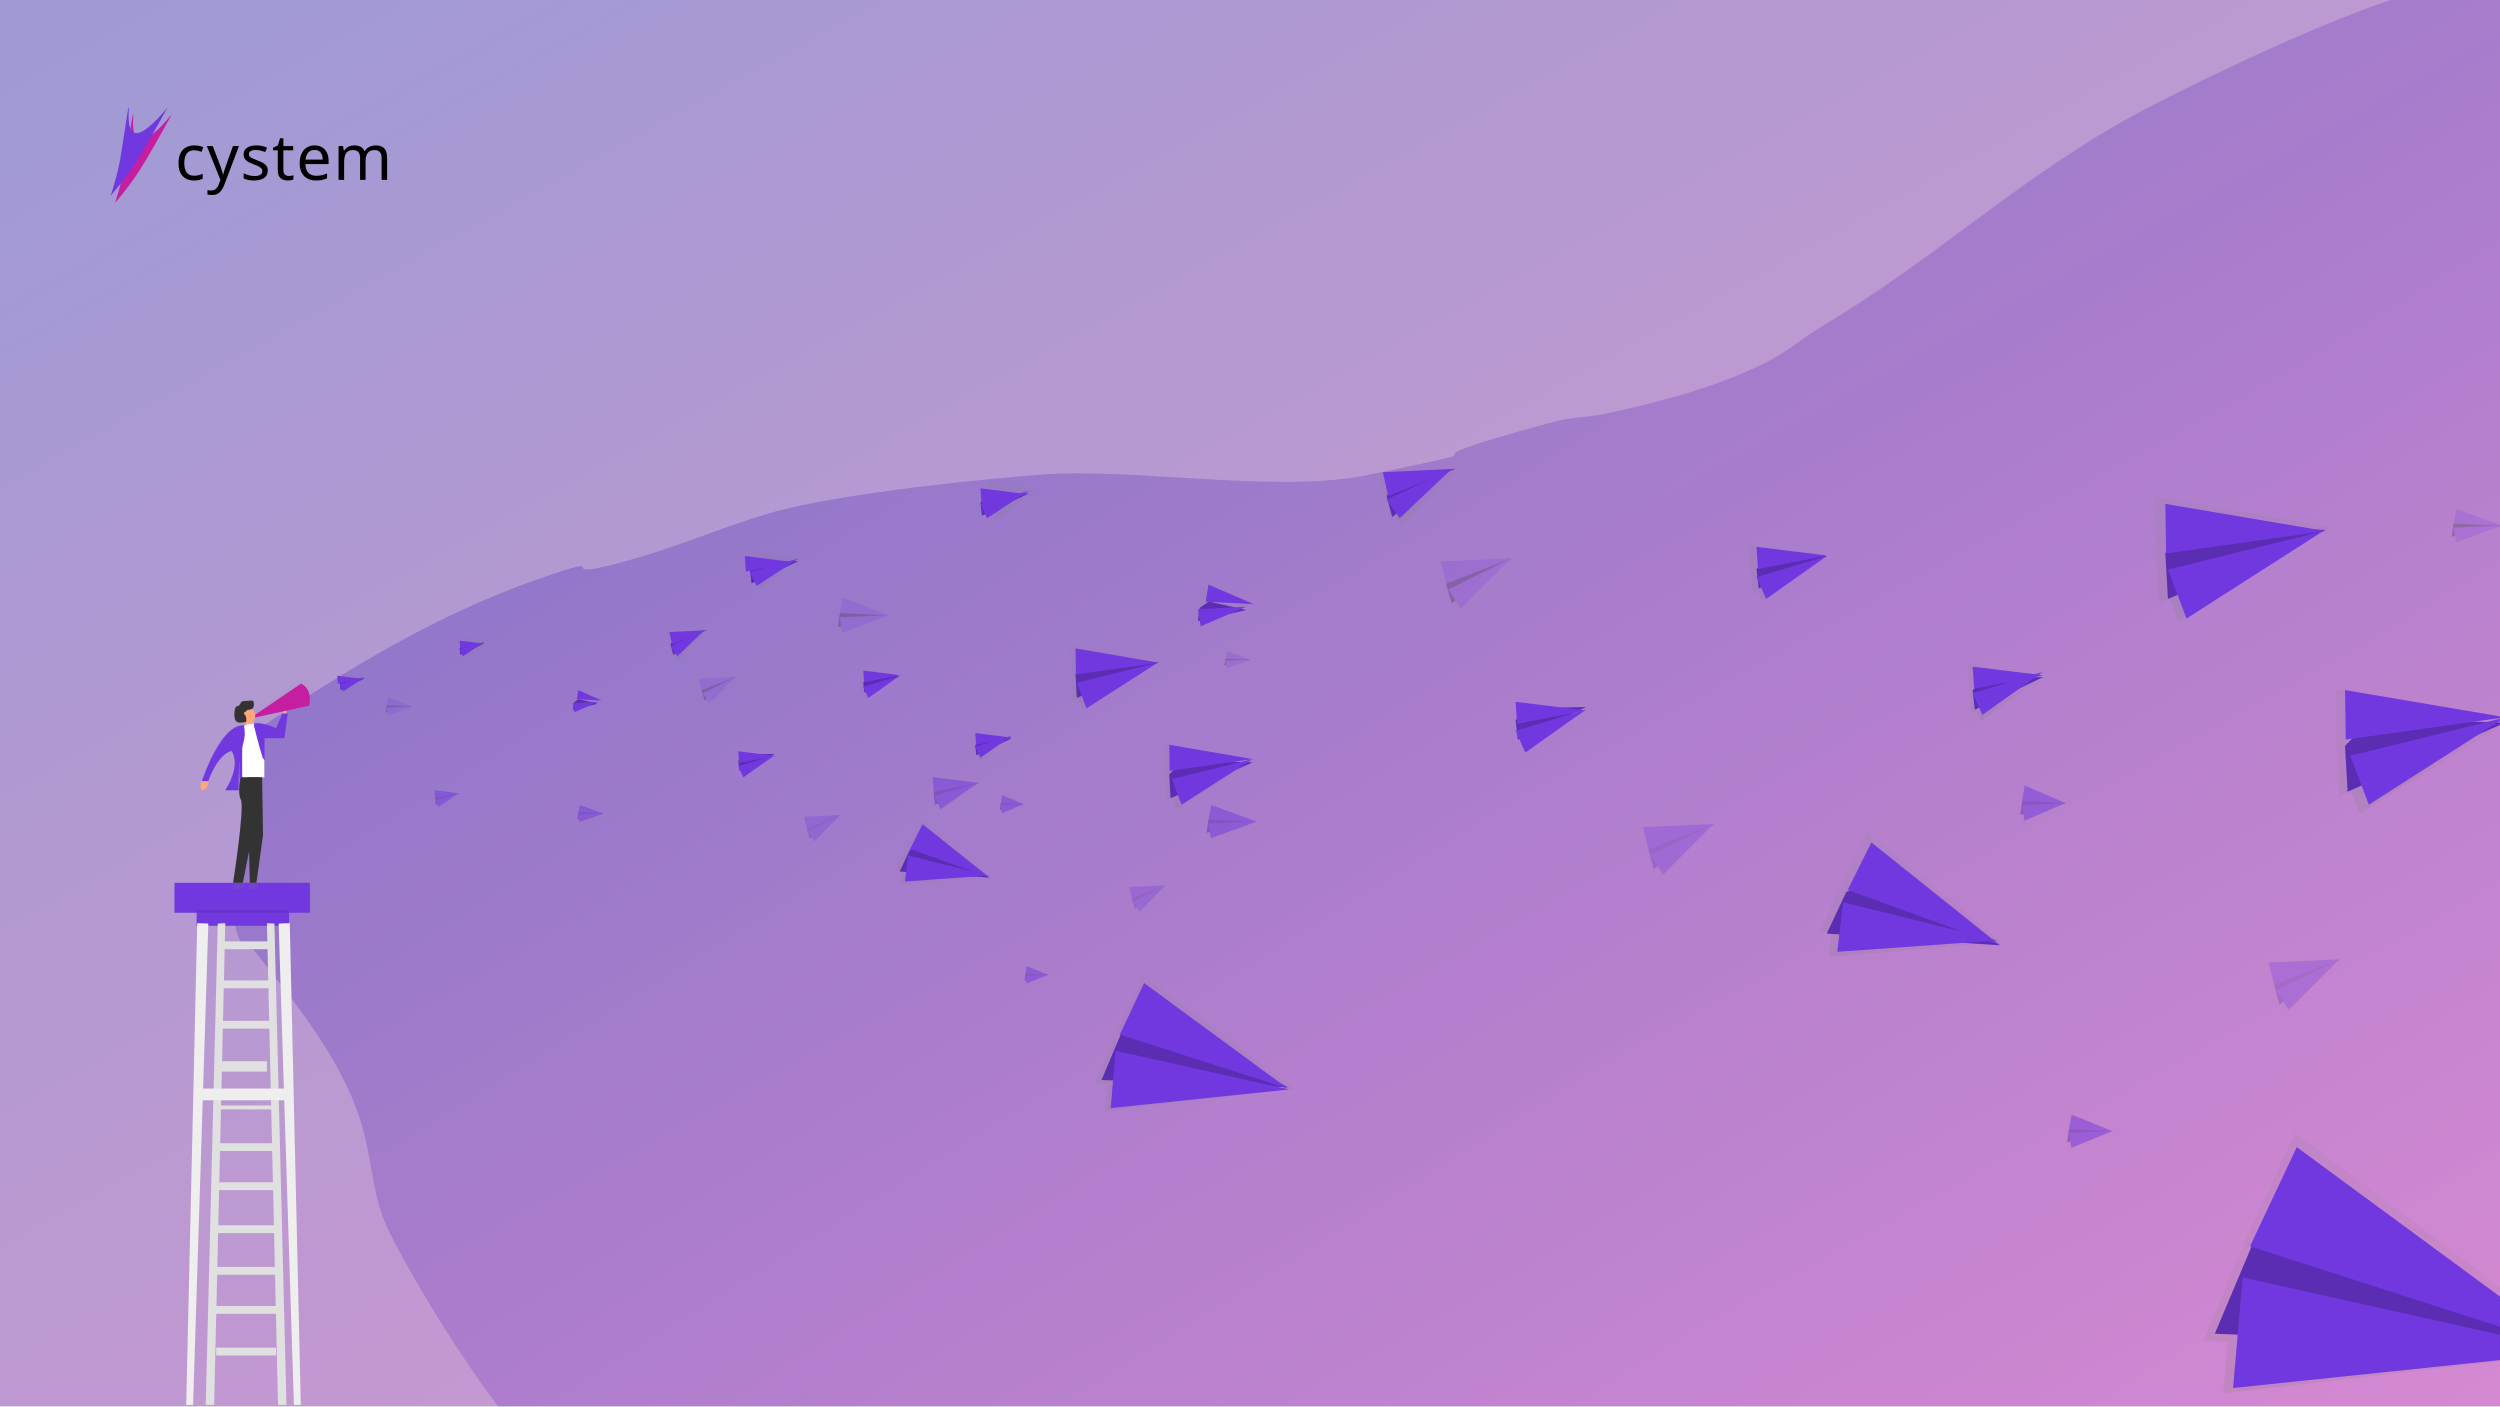
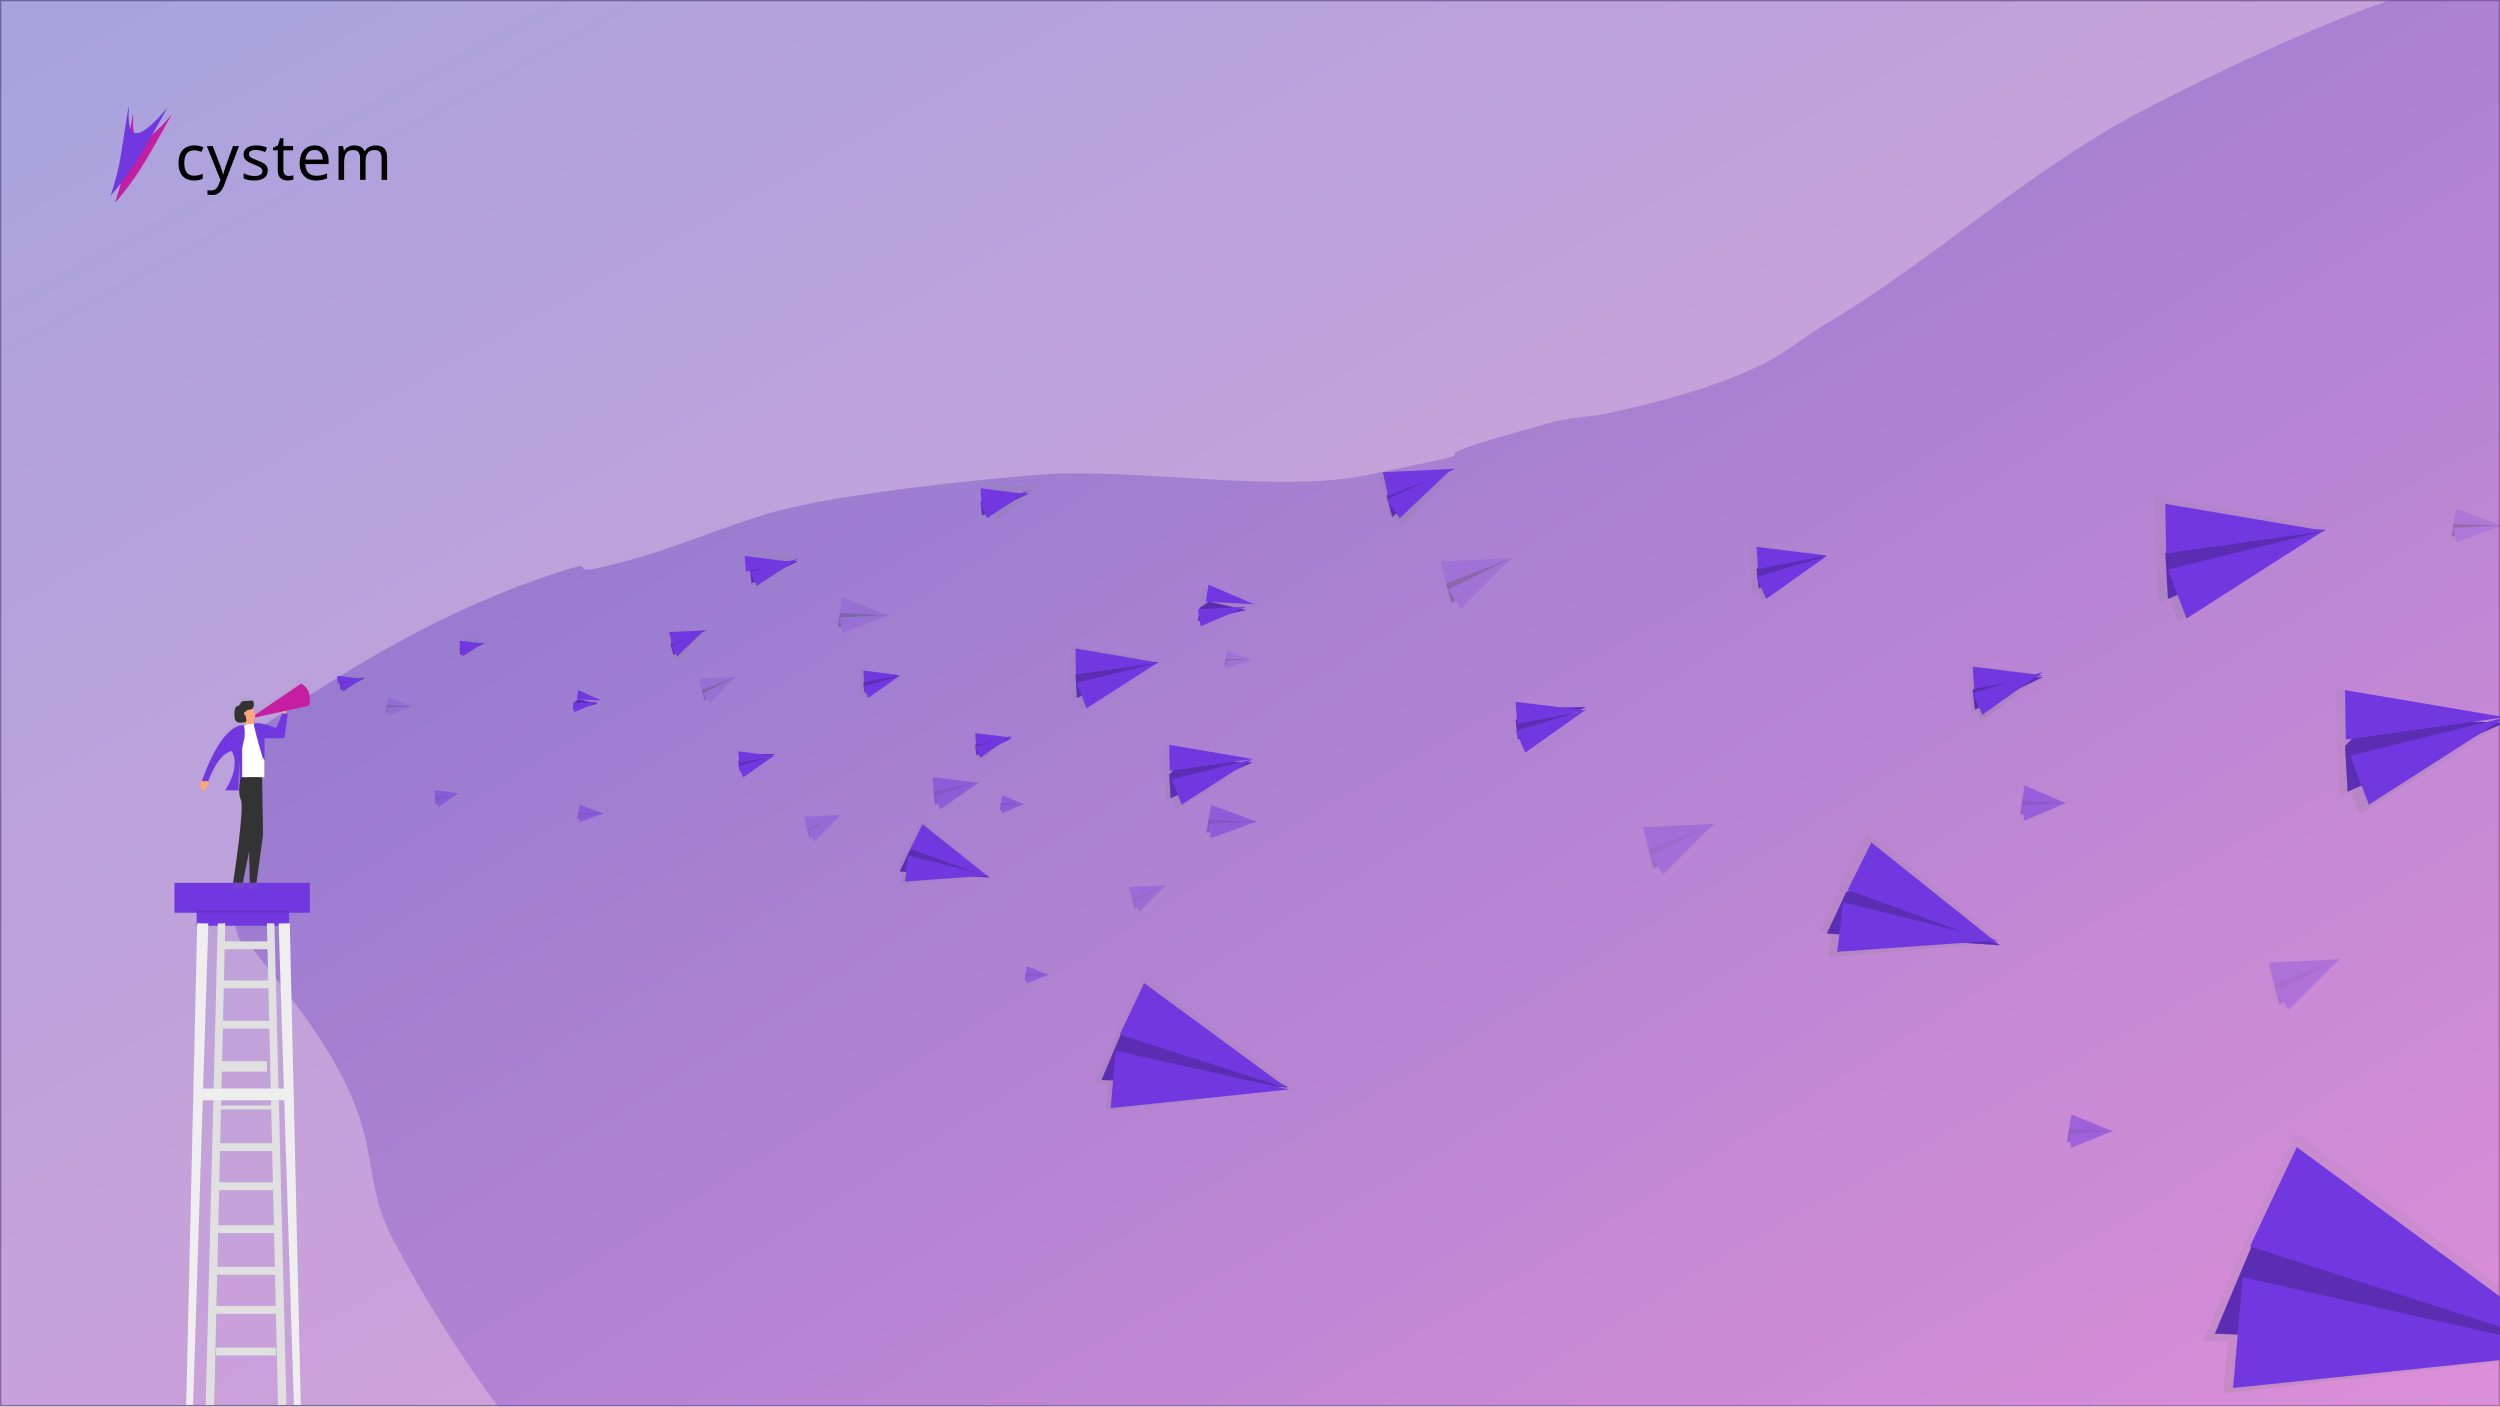
<svg xmlns="http://www.w3.org/2000/svg" width="1920px" height="1080px" viewBox="0 0 1920 1080" version="1.1">
  <defs>
    <linearGradient x1="1.062%" y1="0.975%" x2="100%" y2="100%" id="linearGradient-1">
      <stop stop-color="#3023AE" offset="0%" />
      <stop stop-color="#C51EA1" offset="100%" />
    </linearGradient>
    <linearGradient x1="0%" y1="0%" x2="102%" y2="101%" id="linearGradient-2">
      <stop stop-color="#3023AE" offset="0%" />
      <stop stop-color="#C86DD7" offset="100%" />
    </linearGradient>
    <linearGradient x1="50.005%" y1="99.953%" x2="50.005%" y2="-0.012%" id="linearGradient-3">
      <stop stop-color="#808080" stop-opacity="0.25" offset="0%" />
      <stop stop-color="#808080" stop-opacity="0.12" offset="54%" />
      <stop stop-color="#808080" stop-opacity="0.1" offset="100%" />
    </linearGradient>
    <linearGradient x1="54.015%" y1="96.715%" x2="49.277%" y2="-4.409%" id="linearGradient-4">
      <stop stop-color="#808080" stop-opacity="0.25" offset="0%" />
      <stop stop-color="#808080" stop-opacity="0.12" offset="54%" />
      <stop stop-color="#808080" stop-opacity="0.1" offset="100%" />
    </linearGradient>
    <linearGradient x1="54.011%" y1="96.743%" x2="49.275%" y2="-4.38%" id="linearGradient-5">
      <stop stop-color="#808080" stop-opacity="0.25" offset="0%" />
      <stop stop-color="#808080" stop-opacity="0.12" offset="54%" />
      <stop stop-color="#808080" stop-opacity="0.1" offset="100%" />
    </linearGradient>
    <linearGradient x1="64.579%" y1="87.699%" x2="47.825%" y2="-10.224%" id="linearGradient-6">
      <stop stop-color="#808080" stop-opacity="0.25" offset="0%" />
      <stop stop-color="#808080" stop-opacity="0.12" offset="54%" />
      <stop stop-color="#808080" stop-opacity="0.1" offset="100%" />
    </linearGradient>
    <linearGradient x1="43.984%" y1="108.989%" x2="56.351%" y2="11.917%" id="linearGradient-7">
      <stop stop-color="#808080" stop-opacity="0.25" offset="0%" />
      <stop stop-color="#808080" stop-opacity="0.12" offset="54%" />
      <stop stop-color="#808080" stop-opacity="0.1" offset="100%" />
    </linearGradient>
    <linearGradient x1="53.987%" y1="96.726%" x2="49.252%" y2="-4.33%" id="linearGradient-8">
      <stop stop-color="#808080" stop-opacity="0.25" offset="0%" />
      <stop stop-color="#808080" stop-opacity="0.12" offset="54%" />
      <stop stop-color="#808080" stop-opacity="0.1" offset="100%" />
    </linearGradient>
    <linearGradient x1="64.579%" y1="87.717%" x2="47.812%" y2="-10.249%" id="linearGradient-9">
      <stop stop-color="#808080" stop-opacity="0.25" offset="0%" />
      <stop stop-color="#808080" stop-opacity="0.12" offset="54%" />
      <stop stop-color="#808080" stop-opacity="0.1" offset="100%" />
    </linearGradient>
    <linearGradient x1="64.608%" y1="87.635%" x2="47.848%" y2="-10.245%" id="linearGradient-10">
      <stop stop-color="#808080" stop-opacity="0.25" offset="0%" />
      <stop stop-color="#808080" stop-opacity="0.12" offset="54%" />
      <stop stop-color="#808080" stop-opacity="0.1" offset="100%" />
    </linearGradient>
    <linearGradient x1="64.616%" y1="87.565%" x2="47.857%" y2="-10.359%" id="linearGradient-11">
      <stop stop-color="#808080" stop-opacity="0.25" offset="0%" />
      <stop stop-color="#808080" stop-opacity="0.12" offset="54%" />
      <stop stop-color="#808080" stop-opacity="0.1" offset="100%" />
    </linearGradient>
    <linearGradient x1="43.979%" y1="109.001%" x2="56.346%" y2="11.93%" id="linearGradient-12">
      <stop stop-color="#808080" stop-opacity="0.25" offset="0%" />
      <stop stop-color="#808080" stop-opacity="0.12" offset="54%" />
      <stop stop-color="#808080" stop-opacity="0.1" offset="100%" />
    </linearGradient>
    <linearGradient x1="44.019%" y1="109.04%" x2="56.387%" y2="11.969%" id="linearGradient-13">
      <stop stop-color="#808080" stop-opacity="0.25" offset="0%" />
      <stop stop-color="#808080" stop-opacity="0.12" offset="54%" />
      <stop stop-color="#808080" stop-opacity="0.1" offset="100%" />
    </linearGradient>
    <linearGradient x1="43.974%" y1="109.002%" x2="56.333%" y2="11.995%" id="linearGradient-14">
      <stop stop-color="#808080" stop-opacity="0.25" offset="0%" />
      <stop stop-color="#808080" stop-opacity="0.12" offset="54%" />
      <stop stop-color="#808080" stop-opacity="0.1" offset="100%" />
    </linearGradient>
    <linearGradient x1="43.979%" y1="109.005%" x2="56.346%" y2="11.934%" id="linearGradient-15">
      <stop stop-color="#808080" stop-opacity="0.25" offset="0%" />
      <stop stop-color="#808080" stop-opacity="0.12" offset="54%" />
      <stop stop-color="#808080" stop-opacity="0.1" offset="100%" />
    </linearGradient>
    <linearGradient x1="43.998%" y1="108.983%" x2="56.36%" y2="11.911%" id="linearGradient-16">
      <stop stop-color="#808080" stop-opacity="0.25" offset="0%" />
      <stop stop-color="#808080" stop-opacity="0.12" offset="54%" />
      <stop stop-color="#808080" stop-opacity="0.1" offset="100%" />
    </linearGradient>
    <linearGradient x1="54.046%" y1="96.748%" x2="49.31%" y2="-4.351%" id="linearGradient-17">
      <stop stop-color="#808080" stop-opacity="0.25" offset="0%" />
      <stop stop-color="#808080" stop-opacity="0.12" offset="54%" />
      <stop stop-color="#808080" stop-opacity="0.1" offset="100%" />
    </linearGradient>
    <linearGradient x1="35.854%" y1="124.192%" x2="66.834%" y2="32.152%" id="linearGradient-18">
      <stop stop-color="#808080" stop-opacity="0.25" offset="0%" />
      <stop stop-color="#808080" stop-opacity="0.12" offset="54%" />
      <stop stop-color="#808080" stop-opacity="0.1" offset="100%" />
    </linearGradient>
    <linearGradient x1="33.133%" y1="121.162%" x2="62.363%" y2="28.974%" id="linearGradient-19">
      <stop stop-color="#808080" stop-opacity="0.25" offset="0%" />
      <stop stop-color="#808080" stop-opacity="0.12" offset="54%" />
      <stop stop-color="#808080" stop-opacity="0.1" offset="100%" />
    </linearGradient>
    <linearGradient x1="47.659%" y1="107.264%" x2="46.928%" y2="7.017%" id="linearGradient-20">
      <stop stop-color="#808080" stop-opacity="0.25" offset="0%" />
      <stop stop-color="#808080" stop-opacity="0.12" offset="54%" />
      <stop stop-color="#808080" stop-opacity="0.1" offset="100%" />
    </linearGradient>
    <linearGradient x1="47.18%" y1="107.895%" x2="46.45%" y2="7.649%" id="linearGradient-21">
      <stop stop-color="#808080" stop-opacity="0.25" offset="0%" />
      <stop stop-color="#808080" stop-opacity="0.12" offset="54%" />
      <stop stop-color="#808080" stop-opacity="0.1" offset="100%" />
    </linearGradient>
    <linearGradient x1="54.052%" y1="96.772%" x2="49.314%" y2="-4.327%" id="linearGradient-22">
      <stop stop-color="#808080" stop-opacity="0.25" offset="0%" />
      <stop stop-color="#808080" stop-opacity="0.12" offset="54%" />
      <stop stop-color="#808080" stop-opacity="0.1" offset="100%" />
    </linearGradient>
  </defs>
  <g id="Artboard" stroke="none" stroke-width="1" fill="none" fill-rule="evenodd">
+     <rect id="Rectangle" stroke="#979797" fill="#FFFFFF" fill-rule="nonzero" x="0.5" y="0.5" width="1919" height="1079" />
    <rect id="Rectangle" fill="url(#linearGradient-1)" fill-rule="nonzero" opacity="0.418" x="0" y="0" width="1929" height="1080" />
    <path d="M1835.738,0 L1920,0 L1920,1080 L382.362,1080 C352.527,1040.003 324.726,995.011 301.851,952.074 C285.412,921.217 287.354,898.497 278.624,866.806 C264.267,814.684 225.677,769.083 193.731,728.19 C186.286,718.659 186.983,730.686 182.384,717.382 C173.38,691.33 184.531,664.266 190.499,639.255 L180.127,572.438 C253.141,522.1 328.152,474.571 412.371,445.091 C483.384,420.234 409.49,451.547 490.391,428.14 C524.016,418.412 556.298,404.407 589.852,394.434 C645.431,377.915 771.936,366.43 801.701,364.344 C872.92,359.352 981.782,379.043 1050.175,364.827 C1190.329,335.693 1040.663,365.404 1193.688,323.836 C1206.945,320.235 1220.99,320.442 1234.406,317.488 C1275.443,308.449 1319.393,297.197 1357.248,277.854 C1372.967,269.821 1386.522,258.074 1401.7,249.058 C1484.725,199.74 1553.89,134.331 1639.935,87.882 C1668.425,72.502 1763.384,24.867 1835.738,-1.50990331e-14 Z" id="Combined-Shape" fill-opacity="0.35" fill="url(#linearGradient-2)" fill-rule="nonzero" />
    <g id="undraw_news_go0e-(1)" transform="translate(134, 360)">
      <rect id="Rectangle" fill="#7138E0" x="17" y="340" width="71" height="11" />
      <polygon id="Path" fill="#EEEEEE" points="17.46 349 9 719 14.286 719 26 349.259" />
      <polygon id="Path" fill="#EEEEEE" points="88.545 349 97 719 91.72 719 80 349.259" />
      <polygon id="Path" fill="#E0E0E0" points="33.245 349.259 24 719 30.463 719 39 349" />
      <polygon id="Path" fill="#E0E0E0" points="76.745 349.259 86 719 79.527 719 71 349" />
      <rect id="Rectangle" fill="#E0E0E0" x="32" y="675" width="46" height="6" />
      <rect id="Rectangle" fill="#E0E0E0" x="29" y="643" width="50" height="6" />
      <rect id="Rectangle" fill="#E0E0E0" x="32" y="613" width="47" height="6" />
      <rect id="Rectangle" fill="#E0E0E0" x="32" y="581" width="46" height="6" />
      <rect id="Rectangle" fill="#E0E0E0" x="32" y="548" width="46" height="6" />
      <rect id="Rectangle" fill="#E0E0E0" x="34" y="518" width="44" height="6" />
      <rect id="Rectangle" fill="#E0E0E0" x="34" y="489" width="42" height="3" />
      <rect id="Rectangle" fill="#E0E0E0" x="34" y="455" width="37" height="8" />
      <rect id="Rectangle" fill="#E0E0E0" x="34" y="424" width="41" height="6" />
      <rect id="Rectangle" fill="#E0E0E0" x="34" y="393" width="41" height="6" />
      <rect id="Rectangle" fill="#E0E0E0" x="36" y="363" width="36" height="6" />
      <rect id="Rectangle" fill="#7138E0" x="0" y="318" width="104" height="23" />
      <g id="Group" opacity="0.5" transform="translate(19, 160)" fill="url(#linearGradient-3)" fill-rule="nonzero">
        <path d="M81.359,0 L44.879,24.209 C44.522,22.711 43.69,21.376 42.512,20.409 C42.939,19.242 43.008,17.971 42.711,16.763 C42.656,16.415 42.523,16.085 42.322,15.798 C41.94,15.433 41.406,15.282 40.893,15.393 L35.098,15.779 C34.423,15.746 33.757,15.943 33.205,16.339 C32.39,17.033 32.144,18.489 31.311,19.107 C30.752,19.512 30.042,19.473 29.417,19.791 C28.082,20.515 27.789,22.685 27.685,24.45 C27.543,26.861 27.552,29.697 29.095,31.201 C30.222,32.272 31.784,32.166 33.205,32.089 L34.634,31.973 C34.996,32.192 35.376,32.376 35.77,32.523 L35.77,34.577 L35.505,34.577 C35.505,34.577 19.154,29.755 1.193,80.14 L0.881,80.14 C0.881,80.14 -1.771,89.303 2.471,87.692 C6.164,86.284 6.258,81.587 6.192,80.41 L6.438,80.41 C6.438,80.41 13.852,58.304 25.498,55.603 C25.498,55.603 33.971,66.386 20.205,87.952 L30.98,87.952 C30.945,90.365 31.423,92.757 32.381,94.964 C35.553,101.436 26.028,162.904 26.028,162.904 L33.971,162.904 L37.967,142.533 L38.469,162.904 L44.292,162.904 L50.115,123.735 L49.319,76.552 L49.319,64.332 L50.38,65.769 L50.38,46.894 L65.727,46.894 L68.379,25.868 L68.104,25.868 C68.169,24.399 68.109,22.928 67.924,21.47 L87.712,17.236 C90.827,3.762 81.359,0 81.359,0 Z M64.033,26.196 L59.393,38.281 C59.393,38.281 46.687,32.349 41.925,34.51 L41.66,34.51 L41.66,31.944 C43.637,30.78 44.918,28.691 45.078,26.369 L64.156,22.29 C63.909,23.573 63.864,24.888 64.023,26.186 L64.033,26.196 Z" id="Shape" />
      </g>
      <path d="M85.957,190.435 C85.957,190.435 86.413,181.277 84.359,183.289 C82.305,185.301 83.189,191 83.189,191 L85.957,190.435 Z" id="Path" fill="#FDA57D" />
      <path d="M20.798,239 C20.798,239 18.211,248.467 22.353,246.804 C26.495,245.141 25.98,239 25.98,239 L20.798,239 Z" id="Path" fill="#FDA57D" />
      <rect id="Rectangle" fill="#FDA57D" x="55" y="194" width="6" height="6" />
      <rect id="Rectangle" fill="#7138E0" x="50" y="212" width="3" height="32" />
      <path d="M57.71,196 L63.25,196 C66.426,196 69,198.541 69,201.675 L69,237 L52,237 L52,201.675 C52,198.556 54.55,196.022 57.71,196 Z" id="Path" fill="#FFFFFF" />
      <ellipse id="Oval" fill="#FDA57D" cx="56" cy="189.5" rx="6" ry="6.5" />
      <path d="M53.279,197.117 C53.279,197.117 37.885,192.589 21,239.91 L25.97,239.91 C25.97,239.91 32.925,219.265 43.843,216.751 C43.843,216.751 51.787,226.818 38.874,247 L49.307,247 L49.307,240.251 C49.246,230.021 50.5,219.827 53.037,209.926 C54.233,205.753 54.317,201.333 53.279,197.117 Z" id="Path" fill="#7138E0" />
      <path d="M61,195.775 L61,197.235 C61,197.235 64.638,212.301 67.749,222.02 L69.338,224 L69.338,206.954 L84.406,206.954 L87,188 L82.845,188 L78.116,199.17 C78.116,199.17 65.671,193.822 61,195.775 Z" id="Path" fill="#7138E0" />
      <path d="M50.997,237.038 C50.997,237.038 47.994,248.172 50.997,254.243 C54,260.314 45,318 45,318 L52.508,318 L63.254,263.601 L65,237 L50.997,237.038 Z" id="Path" fill="#333333" />
      <polygon id="Path" fill="#333333" points="67.307 237 68 281.292 62.923 318 57.845 318 56 237" />
      <path d="M55.309,185.962 C55.448,185.725 55.62,185.511 55.818,185.326 C56.014,185.205 56.237,185.142 56.465,185.141 C57.884,185.018 59.52,184.987 60.381,183.581 C61.014,182.318 61.168,180.851 60.812,179.474 C60.766,179.105 60.635,178.752 60.43,178.448 C60.053,178.076 59.526,177.923 59.02,178.037 L53.312,178.427 C52.659,178.401 52.016,178.599 51.481,178.992 C50.678,179.7 50.443,181.168 49.601,181.805 C49.042,182.215 48.347,182.174 47.76,182.503 C46.448,183.232 46.164,185.408 46.056,187.225 C45.919,189.668 45.919,192.543 47.446,194.031 C48.553,195.12 50.09,195.058 51.49,194.935 L54.095,194.709 C54.358,194.716 54.616,194.634 54.829,194.473 C55.163,194.006 55.291,193.412 55.182,192.841 C55.113,191.465 54.976,189.904 54.115,189.063 C53.909,188.901 53.722,188.715 53.556,188.508 C52.626,186.989 54.82,186.64 55.309,185.962 Z" id="Path" fill="#333333" />
      <path d="M97.245,165 C97.245,165 106.442,168.723 103.373,181.967 L62,191 L62,188.874 L97.245,165 Z" id="Path" fill="#C51EA1" />
      <rect id="Rectangle" fill="#000000" opacity="0.1" x="17" y="339" width="71" height="2" />
      <rect id="Rectangle" fill="#000000" opacity="0.1" x="29" y="483" width="6" height="2" />
      <rect id="Rectangle" fill="#000000" opacity="0.1" x="72" y="483" width="6" height="2" />
      <rect id="Rectangle" fill="#EEEEEE" x="17" y="476" width="71" height="9" />
      <g id="Group-2" transform="translate(125, 124)">
        <polygon id="Path" fill="url(#linearGradient-4)" points="21.281 36.097 22 35.714 21.828 35.694 21.885 35.654 21.78 35.684 2 33 2.422 39.867 3.045 45.959 4.262 45.306 5.392 48" />
        <polygon id="Path" fill="#7138E0" points="2 40.658 2.598 46 21 37 5.022 37.337" />
        <polygon id="Path" fill="#000000" opacity="0.2" points="2 40.658 2.598 46 21 37 5.022 37.337" />
        <polygon id="Path" fill="#7138E0" points="0 35 19 37.352 0.4 41" />
        <polygon id="Path" fill="#7138E0" points="4.612 47 21 36 2 41.417" />
        <polygon id="Path" fill="url(#linearGradient-5)" points="116.282 8.097 117 7.714 116.828 7.684 116.885 7.644 116.78 7.684 97 5 97.431 11.867 98.054 17.959 99.27 17.306 100.4 20" />
        <polygon id="Path" fill="#7138E0" points="94 13.658 94.598 19 113 10 97.022 10.337" />
        <polygon id="Path" fill="#000000" opacity="0.2" points="94 13.658 94.598 19 113 10 97.022 10.337" />
        <polygon id="Path" fill="#7138E0" points="94 8 113 10.352 94.4 14" />
        <polygon id="Path" fill="#7138E0" points="96.612 20 113 9 94 14.407" />
        <polygon id="Path" fill="url(#linearGradient-6)" points="283.007 0.842 284 0.07 283.74 0.08 283.807 0 283.662 0.08 253 1.394 255.353 11.6 257.803 20.574 259.491 19.26 261.864 23" />
        <polygon id="Path" fill="#7138E0" points="256 10.735 258.186 19 282 0 259.444 4.707" />
        <polygon id="Path" fill="#000000" opacity="0.2" points="256 10.735 258.186 19 282 0 259.444 4.707" />
        <polygon id="Path" fill="#7138E0" points="255 1.384 284 0 257.16 11" />
        <polygon id="Path" fill="#7138E0" points="261.206 20 282 0 256 12.464" />
        <polygon id="Path" fill="url(#linearGradient-7)" points="200.242 54.671 201 54.485 200.843 54.427 200.908 54.397 200.797 54.397 182.885 47 181.767 53.595 181 59.495 182.284 59.182 182.737 62" />
        <polygon id="Path" fill="#7138E0" points="181.716 55.575 181 61 200 56.459 185.269 53" />
        <polygon id="Path" fill="#000000" opacity="0.2" points="181.716 55.575 181 61 200 56.459 185.269 53" />
        <polygon id="Path" fill="#7138E0" points="185.087 46 203 54 184 52.982" />
        <polygon id="Path" fill="#7138E0" points="182.087 63 200 55 181 56.01" />
        <g id="Group" opacity="0.5" transform="translate(74, 122)">
          <polygon id="Path" fill="url(#linearGradient-8)" points="19.171 3.403 19.876 3.038 19.714 3.019 19.762 2.981 19.657 3.009 0 0.506 0.429 6.919 1.048 12.591 2.257 11.981 3.371 14.494" />
          <polygon id="Path" fill="#7138E0" points="1.086 6.797 1.657 11.991 19.229 3.225 3.971 3.553" />
          <polygon id="Path" fill="#000000" opacity="0.2" points="1.086 6.797 1.657 11.991 19.229 3.225 3.971 3.553" />
          <polygon id="Path" fill="#7138E0" points="0.695 0.928 19.229 3.225 1.086 6.797" />
          <polygon id="Path" fill="#7138E0" points="3.829 13.716 19.124 3.169 1.39 8.363" />
        </g>
        <g id="Group" opacity="0.2" transform="translate(276, 35)">
          <polygon id="Path" fill="url(#linearGradient-9)" points="29.91 1.179 30.878 0.431 30.624 0.441 30.699 0.374 30.549 0.45 0.695 1.696 2.987 11.452 5.364 20.039 7.008 18.783 9.328 22.358" />
          <polygon id="Path" fill="#7138E0" points="3.927 11.098 6.115 18.946 29.957 0.891 7.374 5.367" />
          <polygon id="Path" fill="#000000" points="3.927 11.098 6.115 18.946 29.957 0.891 7.374 5.367" />
          <polygon id="Path" fill="#7138E0" points="1.832 2.175 29.957 0.891 3.927 11.098" />
          <polygon id="Path" fill="#7138E0" points="9.788 21.055 29.788 0.834 4.782 13.436" />
        </g>
        <g id="Group" opacity="0.3" transform="translate(357, 141)">
          <polygon id="Path" fill="url(#linearGradient-10)" points="29.61 1.236 30.568 0.498 30.314 0.508 30.389 0.431 30.239 0.508 0.385 1.763 2.677 11.519 5.063 20.106 6.698 18.841 9.018 22.425" />
          <polygon id="Path" fill="#7138E0" points="3.617 11.155 5.805 19.013 29.657 0.949 7.064 5.424" />
          <polygon id="Path" fill="#000000" opacity="0.2" points="3.617 11.155 5.805 19.013 29.657 0.949 7.064 5.424" />
          <polygon id="Path" fill="#7138E0" points="1.522 2.233 29.657 0.949 3.617 11.155" />
          <polygon id="Path" fill="#7138E0" points="9.478 21.112 29.478 0.901 4.472 13.493" />
        </g>
        <g id="Group" opacity="0.3" transform="translate(607, 195)">
          <polygon id="Path" fill="url(#linearGradient-11)" points="29.337 1.227 30.305 0.479 30.051 0.489 30.126 0.422 29.976 0.489 0.122 1.744 2.414 11.5 4.791 20.087 6.435 18.831 8.746 22.406" />
          <polygon id="Path" fill="#7138E0" points="3.354 11.145 5.542 18.994 29.384 0.93 6.801 5.405" />
          <polygon id="Path" fill="#000000" opacity="0.2" points="3.354 11.145 5.542 18.994 29.384 0.93 6.801 5.405" />
          <polygon id="Path" fill="#7138E0" points="1.259 2.223 29.384 0.93 3.354 11.145" />
          <polygon id="Path" fill="#7138E0" points="9.215 21.102 29.215 0.882 4.208 13.474" />
        </g>
        <g id="Group" opacity="0.5" transform="translate(183, 133)">
          <polygon id="Path" fill="url(#linearGradient-12)" points="21.46 7.959 22.28 7.772 22.11 7.716 22.18 7.688 22.06 7.697 2.67 0.6 1.46 6.919 0.63 12.581 2.01 12.272 2.51 14.972" />
          <polygon id="Path" fill="#7138E0" points="2.16 6.956 1.4 12.131 21.56 7.8 5.93 4.5" />
          <polygon id="Path" fill="#000000" opacity="0.2" points="2.16 6.956 1.4 12.131 21.56 7.8 5.93 4.5" />
          <polygon id="Path" fill="#7138E0" points="3.27 1.172 21.56 7.8 2.16 6.956" />
          <polygon id="Path" fill="#7138E0" points="3.17 14.334 21.47 7.725 2.06 8.55" />
        </g>
        <g id="Group" opacity="0.5" transform="translate(527, 257)">
          <polygon id="Path" fill="url(#linearGradient-13)" points="19.127 7.819 19.873 7.641 19.727 7.575 19.782 7.556 19.673 7.556 2.055 0.469 0.945 6.787 0.191 12.441 1.455 12.131 1.909 14.841" />
          <polygon id="Path" fill="#7138E0" points="1.582 6.825 0.9 12 19.227 7.669 5.009 4.369" />
          <polygon id="Path" fill="#000000" opacity="0.2" points="1.582 6.825 0.9 12 19.227 7.669 5.009 4.369" />
          <polygon id="Path" fill="#7138E0" points="2.591 1.041 19.227 7.669 1.582 6.825" />
          <polygon id="Path" fill="#7138E0" points="2.5 14.194 19.136 7.584 1.5 8.419" />
        </g>
        <g id="Group" opacity="0.5" transform="translate(508, 126)">
          <polygon id="Path" fill="url(#linearGradient-14)" points="19.136 7.844 19.882 7.645 19.727 7.585 19.791 7.556 19.682 7.565 2.055 0.045 0.955 6.741 0.2 12.741 1.464 12.414 1.918 15.275" />
          <polygon id="Path" fill="#7138E0" points="1.591 6.781 0.9 12.265 19.236 7.675 5.018 4.178" />
          <polygon id="Path" fill="#000000" opacity="0.2" points="1.591 6.781 0.9 12.265 19.236 7.675 5.018 4.178" />
          <polygon id="Path" fill="#7138E0" points="2.6 0.661 19.236 7.675 1.591 6.781" />
          <polygon id="Path" fill="#7138E0" points="2.509 14.599 19.145 7.595 1.5 8.47" />
        </g>
        <g id="Group" opacity="0.2" transform="translate(680, 15)">
          <polygon id="Path" fill="url(#linearGradient-15)" points="21.59 7.8 22.41 7.622 22.25 7.566 22.31 7.537 22.19 7.547 2.8 0.45 1.59 6.769 0.76 12.431 2.15 12.122 2.65 14.822" />
          <polygon id="Path" fill="#7138E0" points="2.29 6.806 1.53 11.981 21.7 7.65 6.06 4.35" />
          <polygon id="Path" fill="#000000" points="2.29 6.806 1.53 11.981 21.7 7.65 6.06 4.35" />
          <polygon id="Path" fill="#7138E0" points="3.4 1.022 21.7 7.65 2.29 6.806" />
          <polygon id="Path" fill="#7138E0" points="3.3 14.184 21.6 7.566 2.2 8.4" />
        </g>
        <g id="Group" opacity="0.2" transform="translate(36, 50)">
          <polygon id="Path" fill="url(#linearGradient-16)" points="21.41 8.71 22.23 8.52 22.06 8.45 22.13 8.43 22.01 8.43 2.62 0.87 1.41 7.61 0.57 13.64 1.97 13.31 2.46 16.2" />
          <polygon id="Path" fill="#7138E0" points="2.11 7.65 1.35 13.17 21.51 8.55 5.88 5.03" />
          <polygon id="Path" fill="#000000" points="2.11 7.65 1.35 13.17 21.51 8.55 5.88 5.03" />
          <polygon id="Path" fill="#7138E0" points="3.22 1.48 21.51 8.55 2.11 7.65" />
          <polygon id="Path" fill="#7138E0" points="3.12 15.51 21.42 8.46 2.01 9.35" />
        </g>
        <polygon id="Path" fill="url(#linearGradient-17)" points="430.892 34.761 432 34.166 431.738 34.126 431.825 34.065 431.66 34.116 401 30 401.671 40.542 402.633 49.883 404.518 48.864 406.267 53" />
        <polygon id="Path" fill="#7138E0" points="404 40.295 404.875 48 432 35 408.453 35.491" />
        <polygon id="Path" fill="#000000" opacity="0.2" points="404 40.295 404.875 48 432 35 408.453 35.491" />
        <polygon id="Path" fill="#7138E0" points="404 31 432 34.521 404.593 40" />
        <polygon id="Path" fill="#7138E0" points="407.847 52 432 35 404 43.362" />
        <polygon id="Path" fill="url(#linearGradient-18)" points="499.236 189.3 502 189.476 501.539 189.104 501.774 189.085 501.398 188.987 447.624 145 437.376 165.845 429 184.773 433.691 185.066 432.507 195" />
        <polygon id="Path" fill="#7138E0" points="439.774 168.647 432 185.306 501 190 454.394 164" />
        <polygon id="Path" fill="#000000" opacity="0.2" points="439.774 168.647 432 185.306 501 190 454.394 164" />
        <polygon id="Path" fill="#7138E0" points="449.498 149 501 190 440 167.945" />
        <polygon id="Path" fill="#7138E0" points="436 193 500 188.386 438.395 173" />
        <polygon id="Path" fill="url(#linearGradient-19)" points="730.167 352.921 736 353.114 735.014 352.371 735.488 352.313 734.701 352.14 618.769 265 598.474 308.623 582 348.154 591.882 348.472 590.004 369" />
        <polygon id="Path" fill="#7138E0" points="602.026 309.748 587 345.431 730 351 631.954 299" />
        <polygon id="Path" fill="#000000" opacity="0.2" points="602.026 309.748 587 345.431 730 351 631.954 299" />
        <polygon id="Path" fill="#7138E0" points="619.689 271 730 352 601 310.548" />
        <polygon id="Path" fill="#7138E0" points="594 367 731 352.7 597.818 323" />
        <polygon id="Path" fill="url(#linearGradient-20)" points="630.409 24.636 633 23.479 632.41 23.374 632.613 23.251 632.227 23.346 563 11 563.329 33.71 564.46 53.879 568.859 51.925 572.378 61" />
        <polygon id="Path" fill="#7138E0" points="567 33.784 568.038 52 631 24.535 577.665 23" />
        <polygon id="Path" fill="#000000" opacity="0.2" points="567 33.784 568.038 52 631 24.535 577.665 23" />
        <polygon id="Path" fill="#7138E0" points="567 14 631 24.977 567.294 34" />
        <polygon id="Path" fill="#7138E0" points="575.428 60 630 25 568 40.372" />
        <polygon id="Path" fill="url(#linearGradient-21)" points="702.399 101.636 705 100.488 704.41 100.384 704.604 100.251 704.227 100.346 635 88 635.329 110.71 636.46 130.879 640.859 128.935 644.378 138" />
        <polygon id="Path" fill="#7138E0" points="639 110.784 640.029 129 703 101.535 649.657 100" />
        <polygon id="Path" fill="#000000" opacity="0.2" points="639 110.784 640.029 129 703 101.535 649.657 100" />
        <polygon id="Path" fill="#7138E0" points="639 88 703 98.977 639.303 108" />
        <polygon id="Path" fill="#7138E0" points="648.429 134 703 99 641 114.367" />
        <polygon id="Path" fill="#7138E0" points="308 100.298 308.875 108 336 95 312.453 95.492" />
        <polygon id="Path" fill="#000000" opacity="0.2" points="308 100.298 308.875 108 336 95 312.453 95.492" />
        <polygon id="Path" fill="#7138E0" points="308 93 336 96.521 308.593 102" />
        <polygon id="Path" fill="#7138E0" points="311.847 113 336 96 308 104.362" />
        <polygon id="Path" fill="url(#linearGradient-22)" points="517.892 82.761 519 82.166 518.747 82.126 518.825 82.065 518.66 82.116 488 78 488.661 88.542 489.623 97.883 491.509 96.874 493.259 101" />
        <polygon id="Path" fill="#7138E0" points="490 88.295 490.875 96 518 83 494.453 83.491" />
        <polygon id="Path" fill="#000000" opacity="0.2" points="490 88.295 490.875 96 518 83 494.453 83.491" />
        <polygon id="Path" fill="#7138E0" points="490 79 518 82.515 490.593 88" />
        <polygon id="Path" fill="#7138E0" points="493.847 98 518 81 490 89.372" />
      </g>
      <g id="Group-2" transform="translate(438, 0)">
        <polygon id="Path" fill="url(#linearGradient-4)" points="40.634 68.987 42 68.248 41.672 68.209 41.782 68.131 41.581 68.19 4 63 4.801 76.275 5.985 88.054 8.297 86.791 10.446 92" />
        <polygon id="Path" fill="#7138E0" points="4 77.909 5.165 88 41 71 9.885 71.636" />
        <polygon id="Path" fill="#000000" opacity="0.2" points="4 77.909 5.165 88 41 71 9.885 71.636" />
        <polygon id="Path" fill="#7138E0" points="0 67 37 71.704 0.78 79" />
        <polygon id="Path" fill="#7138E0" points="9.087 90 41 69 4 79.341" />
        <polygon id="Path" fill="url(#linearGradient-5)" points="223.635 15.987 225 15.248 224.672 15.19 224.782 15.112 224.581 15.19 187 10 187.819 23.275 189.002 35.054 191.313 33.791 193.461 39" />
        <polygon id="Path" fill="#7138E0" points="181 25.909 182.165 36 218 19 186.885 19.636" />
        <polygon id="Path" fill="#000000" opacity="0.2" points="181 25.909 182.165 36 218 19 186.885 19.636" />
        <polygon id="Path" fill="#7138E0" points="181 15 218 19.704 181.78 27" />
        <polygon id="Path" fill="#7138E0" points="186.087 38 218 17 181 27.323" />
        <polygon id="Path" fill="url(#linearGradient-6)" points="545.077 1.611 547 0.134 546.496 0.153 546.627 0 546.347 0.153 487 2.666 491.555 22.192 496.297 39.358 499.564 36.846 504.156 44" />
        <polygon id="Path" fill="#7138E0" points="493 20.905 497.204 37 543 0 499.622 9.167" />
        <polygon id="Path" fill="#000000" opacity="0.2" points="493 20.905 497.204 37 543 0 499.622 9.167" />
        <polygon id="Path" fill="#7138E0" points="490 2.642 546 0 494.171 21" />
        <polygon id="Path" fill="#7138E0" points="503.011 38 543 0 493 23.682" />
        <polygon id="Path" fill="url(#linearGradient-7)" points="384.561 104.831 386 104.472 385.702 104.358 385.824 104.301 385.614 104.301 351.581 90 349.457 102.75 348 114.157 350.44 113.552 351.3 119" />
        <polygon id="Path" fill="#7138E0" points="349.395 106.828 348 117 385 108.486 356.314 102" />
        <polygon id="Path" fill="#000000" opacity="0.2" points="349.395 106.828 348 117 385 108.486 356.314 102" />
        <polygon id="Path" fill="#7138E0" points="356.117 89 391 104 354 102.091" />
        <polygon id="Path" fill="#7138E0" points="350.116 121 385 106 348 107.894" />
        <g id="Group" opacity="0.5" transform="translate(143, 235)">
          <polygon id="Path" fill="url(#linearGradient-8)" points="36.426 6.579 37.765 5.872 37.457 5.836 37.548 5.764 37.349 5.818 0 0.979 0.814 13.376 1.99 24.342 4.289 23.164 6.406 28.021" />
          <polygon id="Path" fill="#7138E0" points="2.063 13.141 3.149 23.182 36.534 6.235 7.546 6.869" />
          <polygon id="Path" fill="#000000" opacity="0.2" points="2.063 13.141 3.149 23.182 36.534 6.235 7.546 6.869" />
          <polygon id="Path" fill="#7138E0" points="1.321 1.794 36.534 6.235 2.063 13.141" />
          <polygon id="Path" fill="#7138E0" points="7.274 26.517 36.335 6.126 2.642 16.168" />
        </g>
        <g id="Group" opacity="0.2" transform="translate(532, 67)">
          <polygon id="Path" fill="url(#linearGradient-9)" points="56.891 2.255 58.764 0.825 58.273 0.843 58.418 0.715 58.127 0.862 0.345 3.245 4.782 21.908 9.382 38.335 12.564 35.933 17.055 42.772" />
          <polygon id="Path" fill="#7138E0" points="6.6 21.23 10.836 36.245 56.982 1.705 13.273 10.267" />
          <polygon id="Path" fill="#000000" points="6.6 21.23 10.836 36.245 56.982 1.705 13.273 10.267" />
          <polygon id="Path" fill="#7138E0" points="2.545 4.162 56.982 1.705 6.6 21.23" />
          <polygon id="Path" fill="#7138E0" points="17.945 40.278 56.655 1.595 8.255 25.703" />
        </g>
        <g id="Group" opacity="0.3" transform="translate(687, 271)">
          <polygon id="Path" fill="url(#linearGradient-10)" points="57.309 2.365 59.164 0.953 58.673 0.972 58.818 0.825 58.527 0.972 0.745 3.373 5.182 22.037 9.8 38.463 12.964 36.043 17.455 42.9" />
          <polygon id="Path" fill="#7138E0" points="7 21.34 11.236 36.373 57.4 1.815 13.673 10.377" />
          <polygon id="Path" fill="#000000" opacity="0.2" points="7 21.34 11.236 36.373 57.4 1.815 13.673 10.377" />
          <polygon id="Path" fill="#7138E0" points="2.945 4.272 57.4 1.815 7 21.34" />
          <polygon id="Path" fill="#7138E0" points="18.345 40.388 57.055 1.723 8.655 25.813" />
        </g>
        <g id="Group" opacity="0.3" transform="translate(1168, 375)">
          <polygon id="Path" fill="url(#linearGradient-11)" points="56.782 2.347 58.655 0.917 58.164 0.935 58.309 0.807 58.018 0.935 0.236 3.337 4.673 22 9.273 38.427 12.455 36.025 16.927 42.863" />
          <polygon id="Path" fill="#7138E0" points="6.491 21.322 10.727 36.337 56.873 1.778 13.164 10.34" />
          <polygon id="Path" fill="#000000" opacity="0.2" points="6.491 21.322 10.727 36.337 56.873 1.778 13.164 10.34" />
          <polygon id="Path" fill="#7138E0" points="2.436 4.253 56.873 1.778 6.491 21.322" />
          <polygon id="Path" fill="#7138E0" points="17.836 40.37 56.545 1.687 8.145 25.777" />
        </g>
        <g id="Group" opacity="0.5" transform="translate(353, 257)">
          <polygon id="Path" fill="url(#linearGradient-12)" points="40.054 14.388 41.623 14.026 41.297 13.917 41.431 13.863 41.202 13.881 4.108 0.16 1.793 12.376 0.205 23.324 2.845 22.726 3.802 27.946" />
          <polygon id="Path" fill="#7138E0" points="3.132 12.449 1.678 22.454 40.245 14.08 10.344 7.7" />
          <polygon id="Path" fill="#000000" opacity="0.2" points="3.132 12.449 1.678 22.454 40.245 14.08 10.344 7.7" />
          <polygon id="Path" fill="#7138E0" points="5.256 1.266 40.245 14.08 3.132 12.449" />
          <polygon id="Path" fill="#7138E0" points="5.064 26.713 40.073 13.935 2.941 15.53" />
        </g>
        <g id="Group" opacity="0.5" transform="translate(1014, 494)">
          <polygon id="Path" fill="url(#linearGradient-13)" points="36.342 15.116 37.758 14.772 37.482 14.645 37.585 14.609 37.378 14.609 3.904 0.906 1.796 13.123 0.363 24.052 2.764 23.454 3.627 28.692" />
          <polygon id="Path" fill="#7138E0" points="3.005 13.195 1.71 23.2 36.532 14.826 9.517 8.446" />
          <polygon id="Path" fill="#000000" opacity="0.2" points="3.005 13.195 1.71 23.2 36.532 14.826 9.517 8.446" />
          <polygon id="Path" fill="#7138E0" points="4.923 2.012 36.532 14.826 3.005 13.195" />
          <polygon id="Path" fill="#7138E0" points="4.75 27.441 36.359 14.663 2.85 16.276" />
        </g>
        <g id="Group" opacity="0.5" transform="translate(978, 242)">
          <polygon id="Path" fill="url(#linearGradient-14)" points="36.359 15.197 37.775 14.812 37.482 14.697 37.603 14.639 37.395 14.658 3.904 0.087 1.814 13.061 0.38 24.687 2.781 24.051 3.645 29.595" />
          <polygon id="Path" fill="#7138E0" points="3.023 13.138 1.71 23.763 36.549 14.87 9.535 8.094" />
          <polygon id="Path" fill="#000000" opacity="0.2" points="3.023 13.138 1.71 23.763 36.549 14.87 9.535 8.094" />
          <polygon id="Path" fill="#7138E0" points="4.94 1.281 36.549 14.87 3.023 13.138" />
          <polygon id="Path" fill="#7138E0" points="4.767 28.286 36.376 14.716 2.85 16.41" />
        </g>
        <g id="Group" opacity="0.2" transform="translate(1309, 29)">
          <polygon id="Path" fill="url(#linearGradient-15)" points="40.303 15.08 41.871 14.736 41.565 14.627 41.68 14.572 41.45 14.591 4.357 0.87 2.042 13.086 0.454 24.034 3.113 23.436 4.07 28.656" />
          <polygon id="Path" fill="#7138E0" points="3.381 13.159 1.927 23.164 40.513 14.79 10.593 8.41" />
          <polygon id="Path" fill="#000000" points="3.381 13.159 1.927 23.164 40.513 14.79 10.593 8.41" />
          <polygon id="Path" fill="#7138E0" points="5.504 1.976 40.513 14.79 3.381 13.159" />
          <polygon id="Path" fill="#7138E0" points="5.313 27.423 40.322 14.627 3.209 16.24" />
        </g>
        <g id="Group" opacity="0.2" transform="translate(70, 97)">
          <polygon id="Path" fill="url(#linearGradient-16)" points="39.958 15.908 41.527 15.539 41.202 15.403 41.336 15.364 41.106 15.364 4.012 0.689 1.697 13.772 0.09 25.478 2.769 24.837 3.706 30.447" />
          <polygon id="Path" fill="#7138E0" points="3.037 13.85 1.583 24.565 40.15 15.597 10.249 8.764" />
          <polygon id="Path" fill="#000000" points="3.037 13.85 1.583 24.565 40.15 15.597 10.249 8.764" />
          <polygon id="Path" fill="#7138E0" points="5.16 1.873 40.15 15.597 3.037 13.85" />
          <polygon id="Path" fill="#7138E0" points="4.969 29.108 39.977 15.422 2.845 17.15" />
        </g>
        <polygon id="Path" fill="url(#linearGradient-17)" points="828.856 67.109 831 65.97 830.492 65.893 830.661 65.777 830.342 65.874 771 58 772.298 78.167 774.16 96.037 777.809 94.088 781.194 102" />
        <polygon id="Path" fill="#7138E0" points="777 77.182 778.688 92 831 67 785.589 67.945" />
        <polygon id="Path" fill="#000000" opacity="0.2" points="777 77.182 778.688 92 831 67 785.589 67.945" />
        <polygon id="Path" fill="#7138E0" points="777 60 831 66.651 778.144 77" />
        <polygon id="Path" fill="#7138E0" points="784.419 100 831 67 777 83.231" />
        <polygon id="Path" fill="url(#linearGradient-18)" points="960.699 364.056 966 364.394 965.117 363.68 965.567 363.643 964.846 363.455 861.717 279 842.064 319.022 826 355.364 834.997 355.928 832.725 375" />
        <polygon id="Path" fill="#7138E0" points="845.985 324.936 831 356.973 964 366 874.166 316" />
        <polygon id="Path" fill="#000000" opacity="0.2" points="845.985 324.936 831 356.973 964 366 874.166 316" />
        <polygon id="Path" fill="#7138E0" points="865.218 287 964 366 847 323.505" />
        <polygon id="Path" fill="#7138E0" points="839 371 962 362.233 843.604 333" />
        <polygon id="Path" fill="url(#linearGradient-19)" points="1404.789 679.079 1416 679.451 1414.104 678.022 1415.016 677.91 1413.503 677.576 1190.673 510 1151.664 593.89 1120 669.911 1138.994 670.523 1135.385 710" />
        <polygon id="Path" fill="#7138E0" points="1157.896 595.67 1129 664.29 1404 675 1215.45 575" />
        <polygon id="Path" fill="#000000" opacity="0.2" points="1157.896 595.67 1129 664.29 1404 675 1215.45 575" />
        <polygon id="Path" fill="#7138E0" points="1191.93 521 1404 677 1156 597.167" />
        <polygon id="Path" fill="#7138E0" points="1143 706 1407 678.375 1150.358 621" />
        <polygon id="Path" fill="url(#linearGradient-20)" points="1213.003 47.18 1218 44.959 1216.863 44.759 1217.254 44.522 1216.508 44.704 1083 21 1083.634 64.603 1085.816 103.327 1094.3 99.577 1101.087 117" />
        <polygon id="Path" fill="#7138E0" points="1091 64.824 1092.995 100 1214 46.964 1111.497 44" />
        <polygon id="Path" fill="#000000" opacity="0.2" points="1091 64.824 1092.995 100 1214 46.964 1111.497 44" />
        <polygon id="Path" fill="#7138E0" points="1091 27 1214 47.857 1091.565 65" />
        <polygon id="Path" fill="#7138E0" points="1107.258 115 1212 48 1093 77.426" />
        <polygon id="Path" fill="url(#linearGradient-21)" points="1351.984 195.18 1357 192.977 1355.863 192.777 1356.236 192.522 1355.508 192.704 1222 169 1222.634 212.603 1224.816 251.327 1233.3 247.595 1240.087 265" />
        <polygon id="Path" fill="#7138E0" points="1229 212.824 1230.977 248 1352 194.964 1249.482 192" />
        <polygon id="Path" fill="#000000" opacity="0.2" points="1229 212.824 1230.977 248 1352 194.964 1249.482 192" />
        <polygon id="Path" fill="#7138E0" points="1229 170 1352 190.857 1229.583 208" />
        <polygon id="Path" fill="#7138E0" points="1247.26 258 1352 191 1233 220.416" />
        <polygon id="Path" fill="#7138E0" points="592 193.189 593.688 208 646 183 600.589 183.945" />
        <polygon id="Path" fill="#000000" opacity="0.2" points="592 193.189 593.688 208 646 183 600.589 183.945" />
        <polygon id="Path" fill="#7138E0" points="592 179 646 185.651 593.144 196" />
        <polygon id="Path" fill="#7138E0" points="599.419 218 646 185 592 201.231" />
        <polygon id="Path" fill="url(#linearGradient-22)" points="996.855 159.109 999 157.97 998.511 157.893 998.661 157.777 998.341 157.874 939 150 940.279 170.167 942.142 188.037 945.792 186.107 949.179 194" />
        <polygon id="Path" fill="#7138E0" points="943 170.182 944.688 185 997 160 951.589 160.945" />
        <polygon id="Path" fill="#000000" opacity="0.2" points="943 170.182 944.688 185 997 160 951.589 160.945" />
        <polygon id="Path" fill="#7138E0" points="943 152 997 158.64 944.144 169" />
        <polygon id="Path" fill="#7138E0" points="950.419 189 997 156 943 172.251" />
      </g>
    </g>
    <g id="cystem" transform="translate(85, 82)">
      <g id="Group">
        <path d="M17.29,7.881 C17.605,2.623 17.55,6.58 17.29,5.686 C16.857,4.197 14.339,23.444 10.852,44.605 C9.548,52.52 7.061,62.248 3.394,73.789 C10.89,65.01 17.223,56.586 22.393,48.517 C27.563,40.447 35.773,26.17 47.024,5.686 C25.753,31.332 15.841,32.064 17.29,7.881 Z" id="Path-3" fill="#C51EA1" fill-rule="nonzero" />
        <path d="M13.897,2.776 C14.212,-2.454 14.157,1.481 13.897,0.592 C13.464,-0.889 10.946,18.252 7.458,39.295 C6.154,47.167 3.668,56.841 0,68.317 C7.496,59.587 13.83,51.21 18.999,43.185 C24.169,35.161 32.38,20.963 43.631,0.592 C22.359,26.096 12.448,26.824 13.897,2.776 Z" id="Path-3" fill="#7138E0" fill-rule="nonzero" />
        <text id="cystem" font-family="Rubik-Regular, Rubik" font-size="48.479" font-weight="normal" letter-spacing="1.077" fill="#000000">
          <tspan x="49.448" y="56.15">cystem</tspan>
        </text>
      </g>
    </g>
  </g>
</svg>
